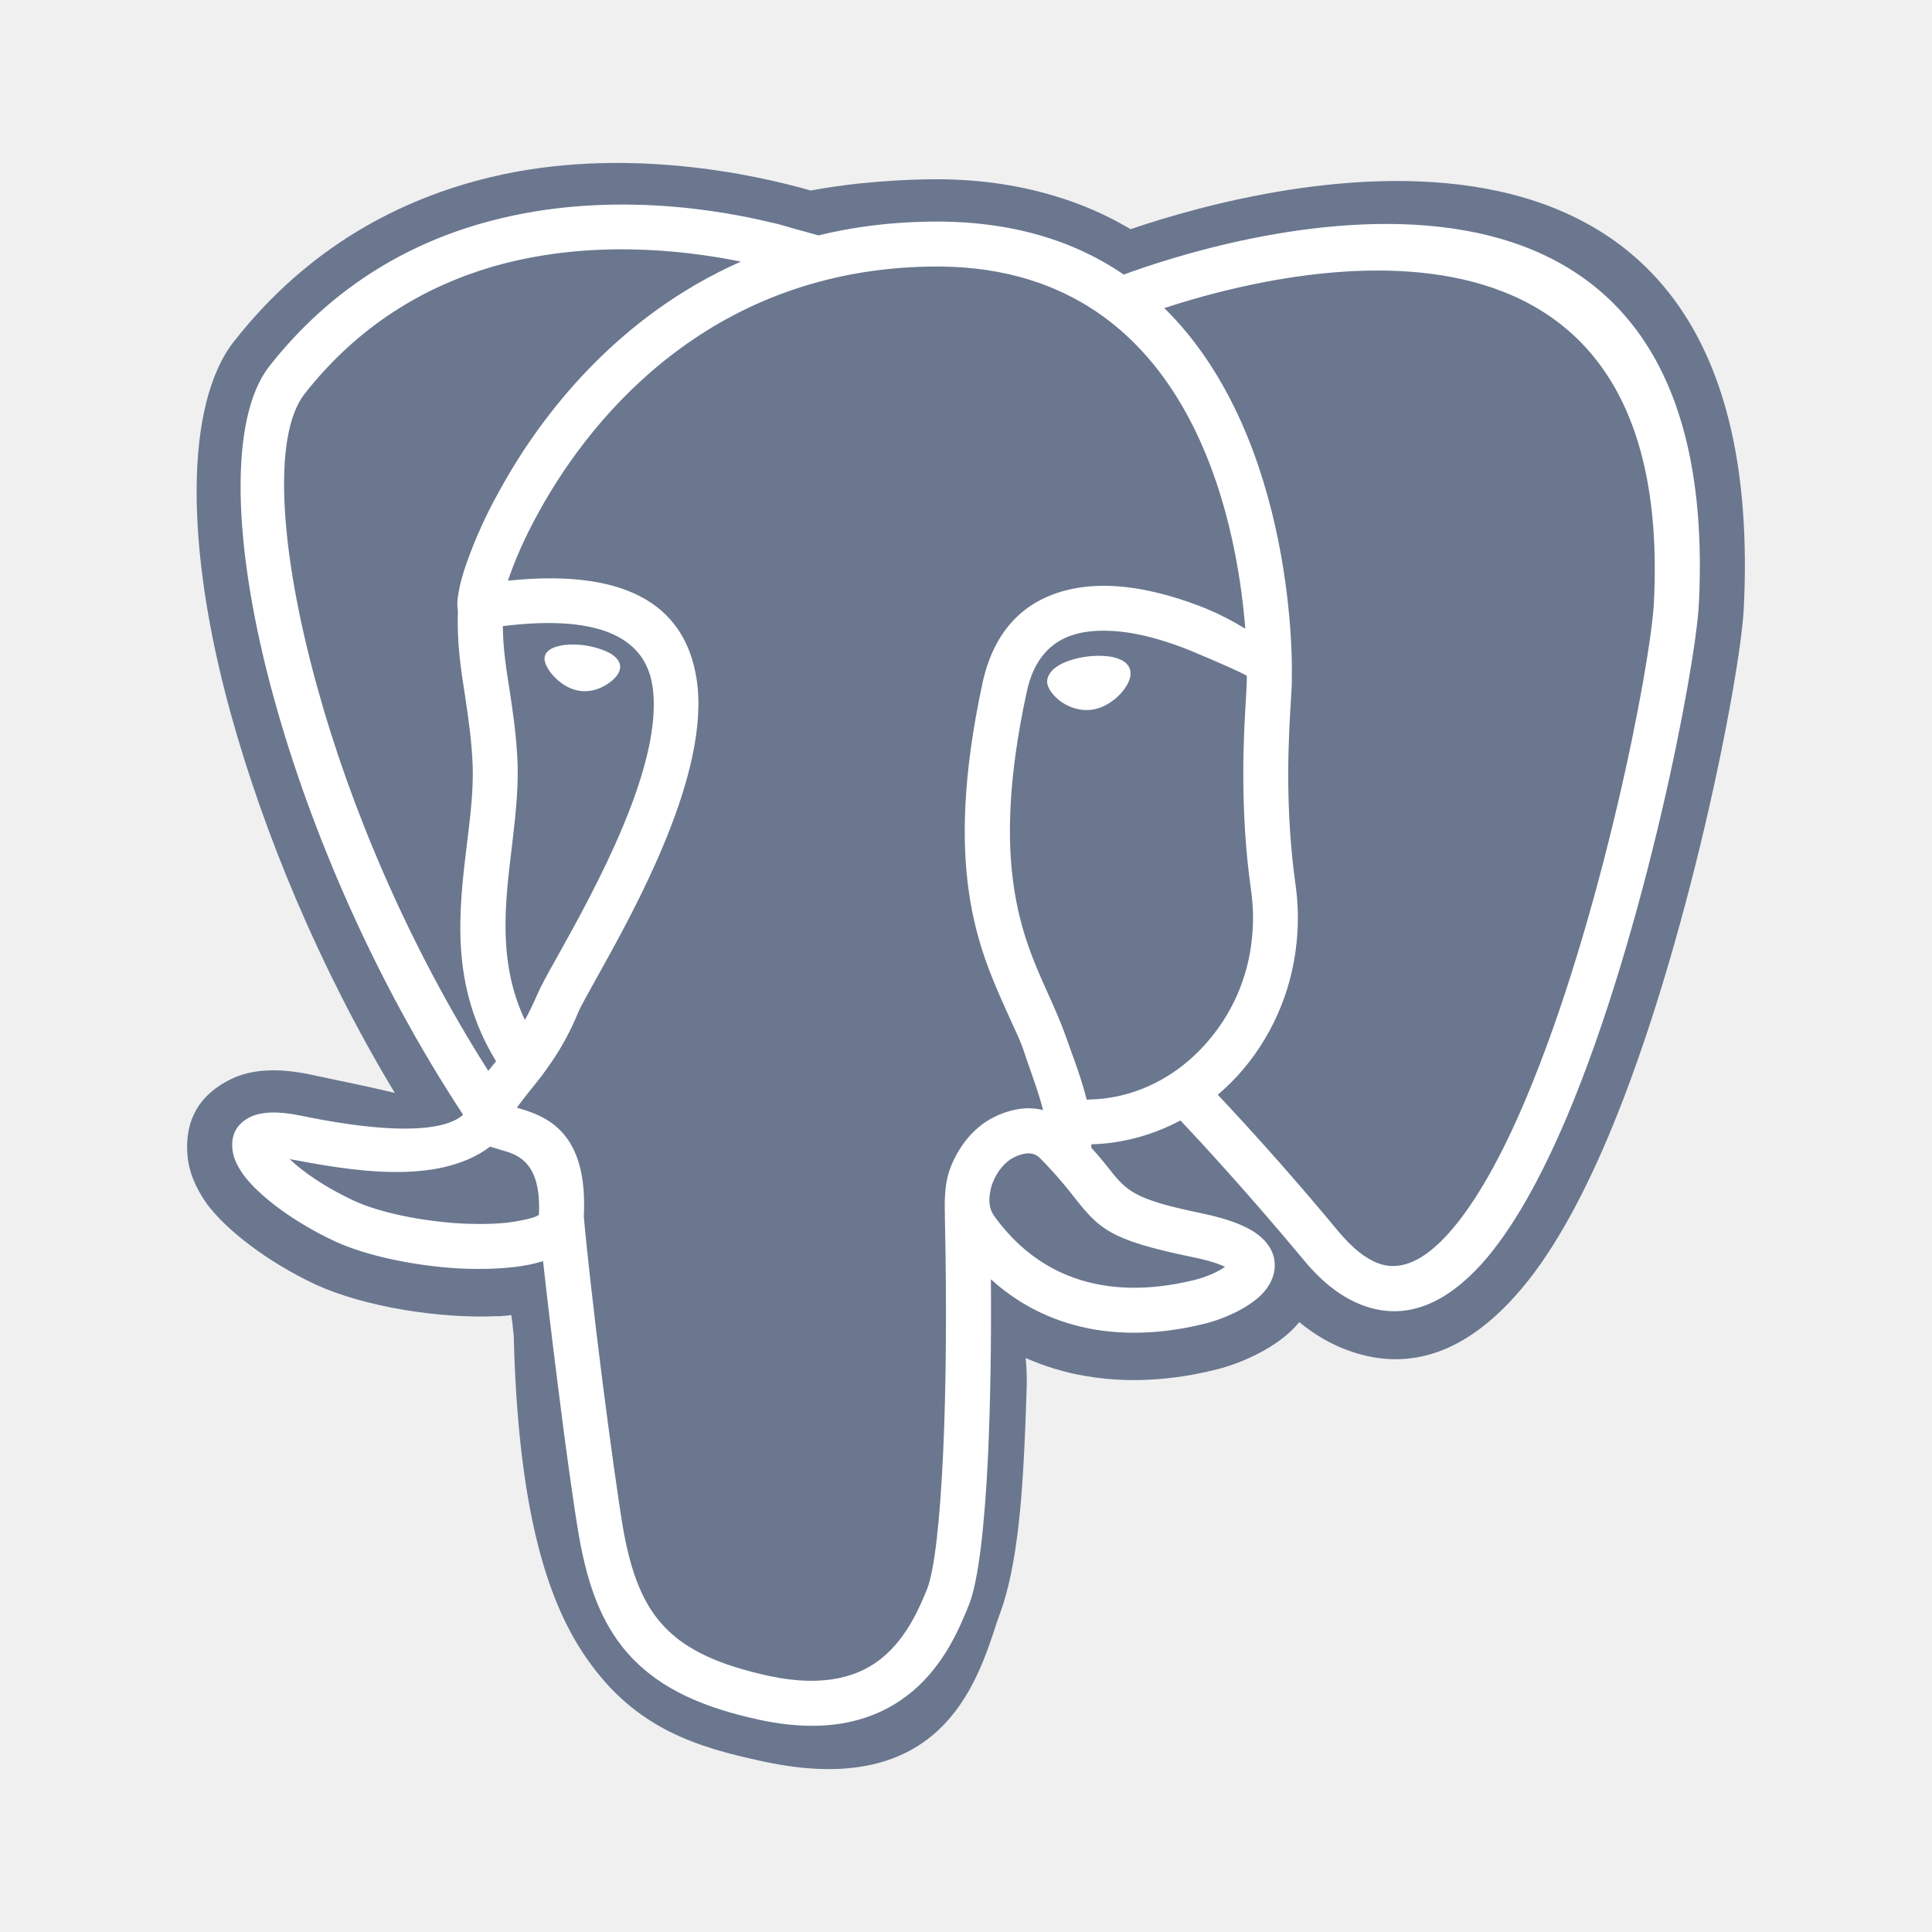
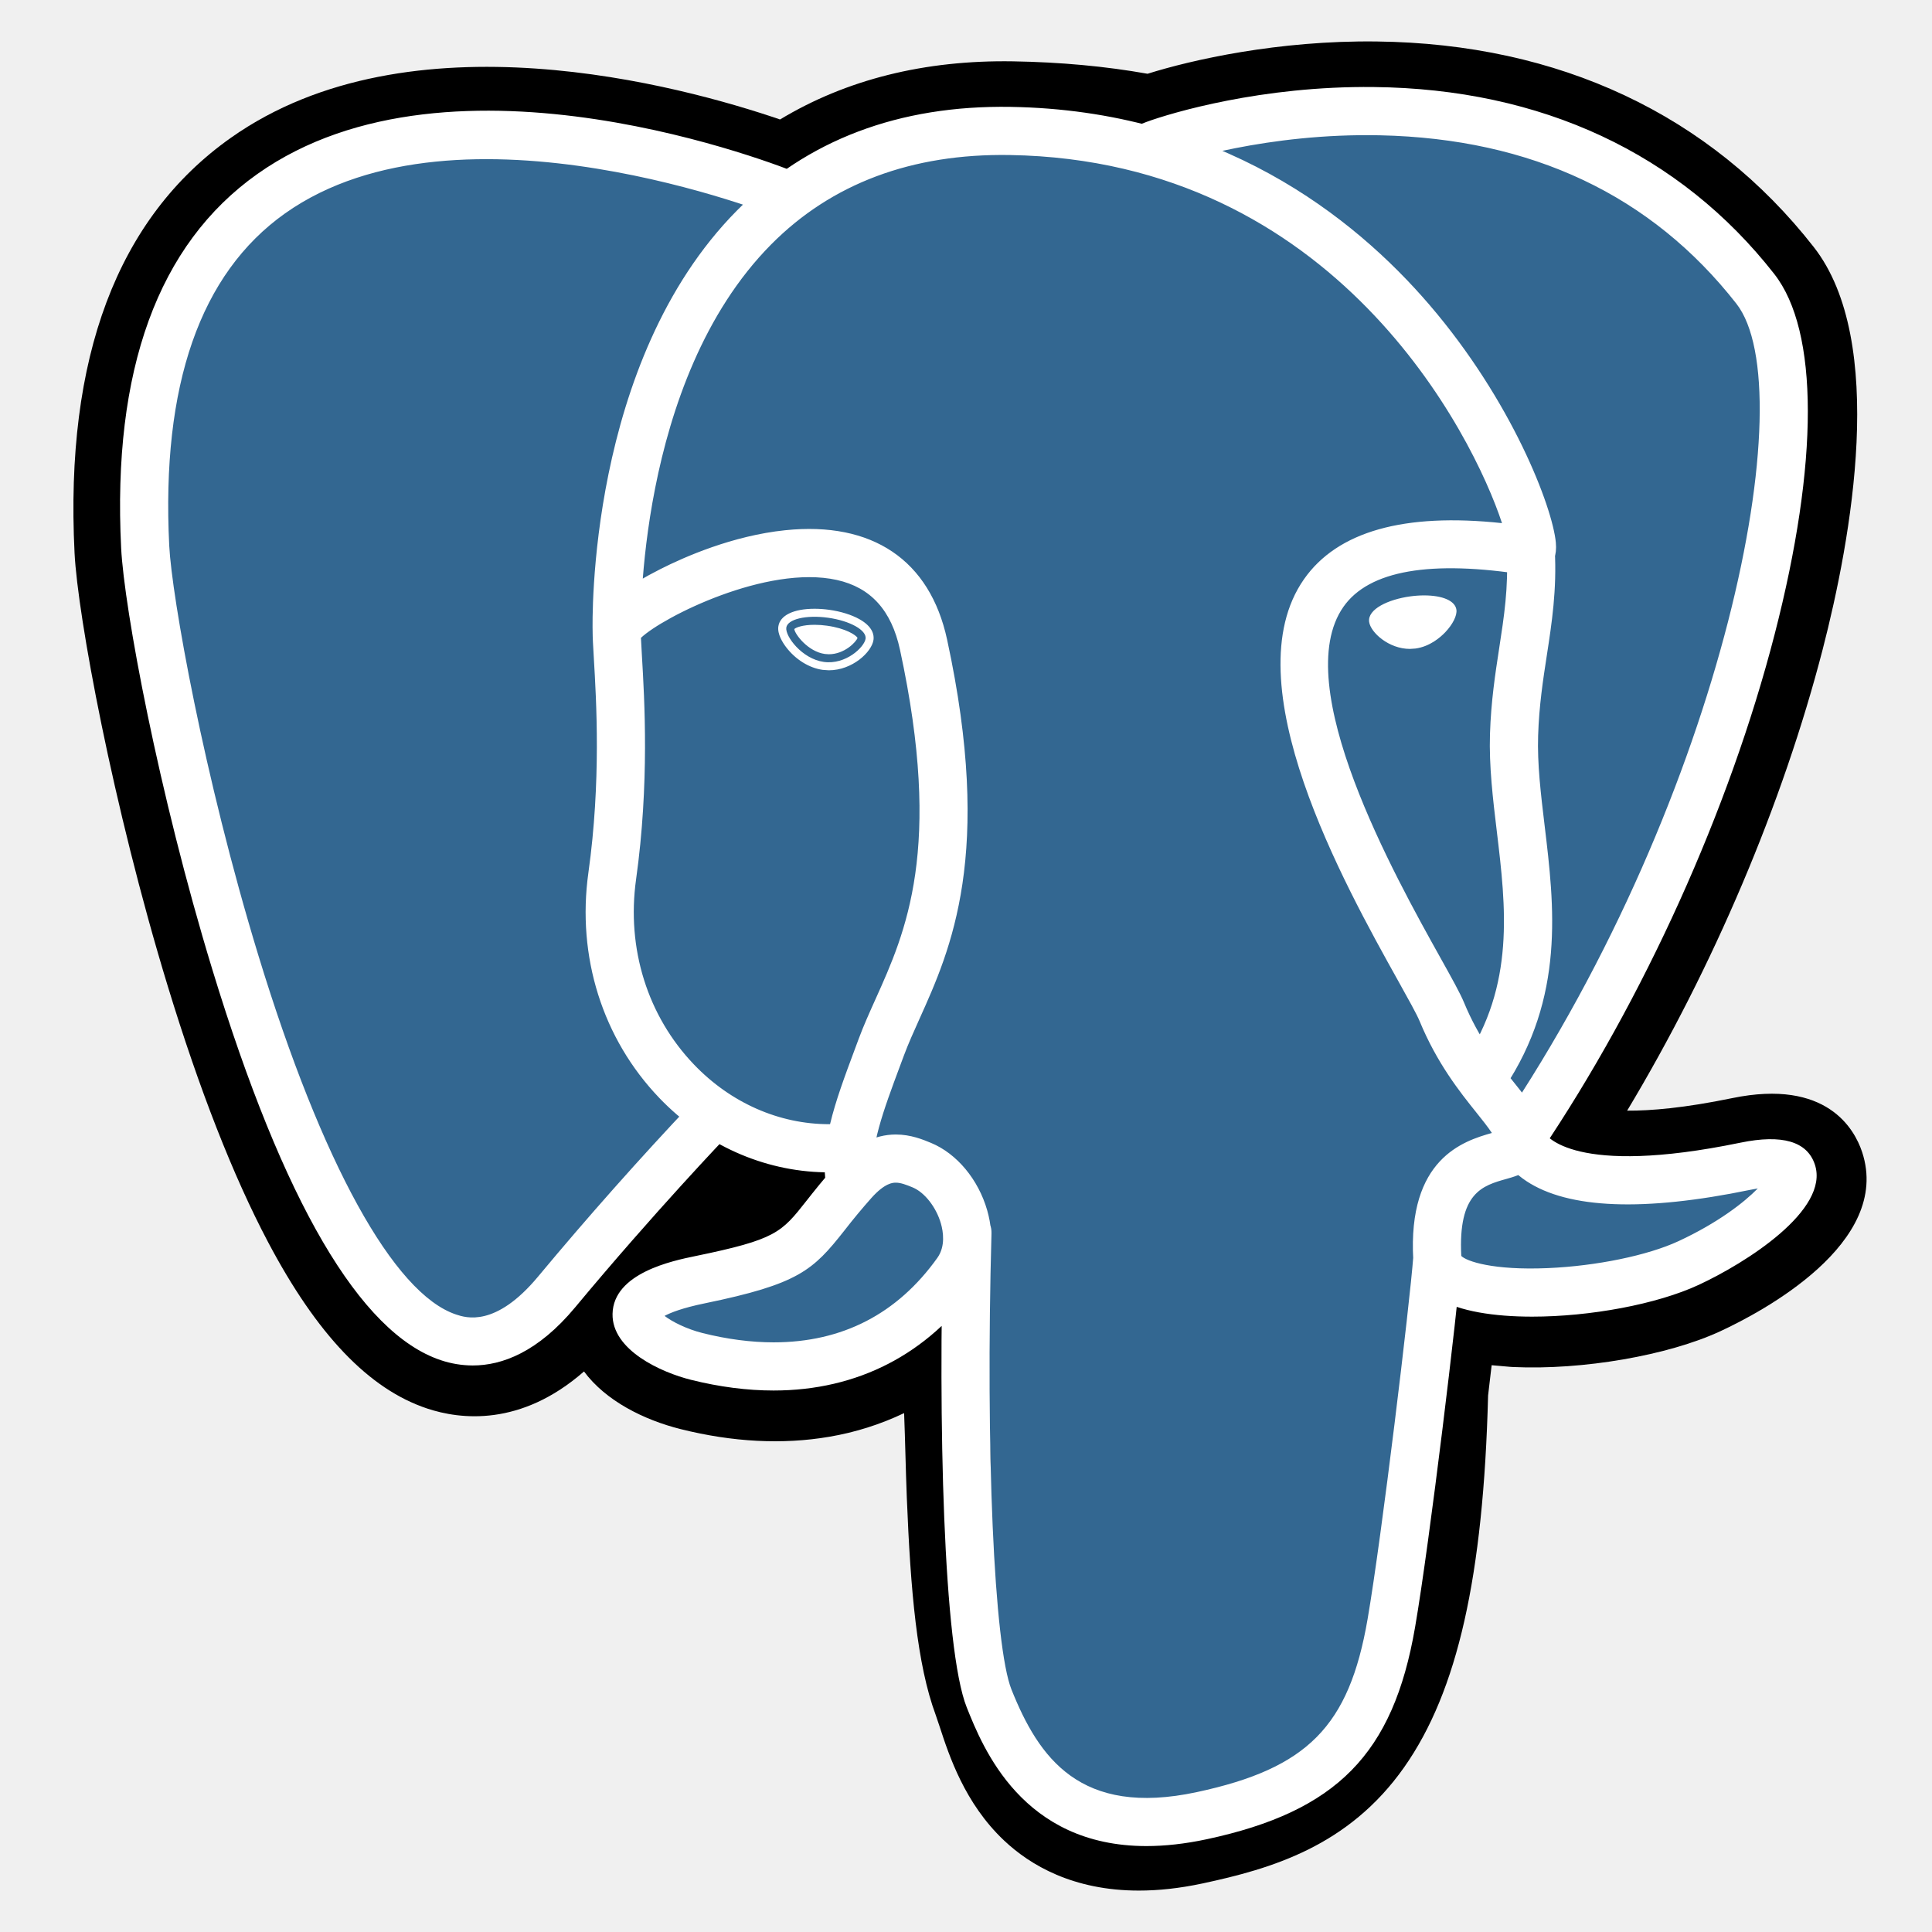
- <svg xmlns="http://www.w3.org/2000/svg" width="2500" height="2500" viewBox="0 0 192.756 192.756">
-   <g fill-rule="evenodd" clip-rule="evenodd">
-     <path fill="#fff" fill-opacity="0" d="M0 0h192.756v192.756H0V0z" />
-     <path d="M51.253 133.206c-.026-.26-.078-.622-.13-1.191-.052-.285-.078-.544-.104-.803l-1.114.104h-.285c-2.875.129-6.217-.104-9.429-.647-3.186-.544-6.268-1.399-8.651-2.487-4.896-2.279-9.014-5.517-10.905-8.081-1.14-1.605-1.839-3.289-1.943-4.999-.233-3.342 1.166-5.906 4.403-7.46 1.865-.907 4.43-1.14 7.719-.466 4.222.881 6.89 1.45 8.574 1.864-7.538-12.51-13.081-25.953-16.37-37.868-4.559-16.474-4.61-30.797.311-37.091 7.46-9.506 16.681-14.272 25.695-16.422 13.158-3.134 26.264-.259 31.859 1.347a67.046 67.046 0 0 1 4.818-.699c2.331-.233 4.637-.389 6.968-.415 4.585-.078 8.728.519 12.458 1.632a33.225 33.225 0 0 1 7.668 3.341c13.701-4.663 63.977-18.028 61.18 37.869-.336 6.683-5.568 33.802-13.494 52.606-2.746 6.502-5.854 12.148-9.326 15.981-4.791 5.336-10.309 7.693-16.576 5.439-1.684-.596-3.342-1.528-4.947-2.849-.26.311-.57.647-.881.932-1.891 1.788-4.947 3.187-7.355 3.782-2.875.726-7.668 1.58-13.004.674a24.9 24.9 0 0 1-6.061-1.813c.078.854.129 1.787.104 2.771-.053 1.398-.078 2.798-.129 3.781-.131 3.394-.311 6.761-.674 10.024-.389 3.419-.959 6.45-1.84 8.858-.129.337-.232.647-.361 1.01-2.047 6.32-5.725 17.562-23.183 13.832-6.786-1.45-12.822-3.289-17.665-10.231-4.222-5.983-6.916-15.593-7.33-32.325z" fill="#6a778f" />
-     <path d="M58.247 121.368c.44-8.495-3.756-10.023-6.683-10.853.311-.44.726-.958 1.191-1.554 1.502-1.839 3.394-4.223 4.921-7.926.233-.57.933-1.813 1.839-3.445 3.859-6.916 11.474-20.566 9.972-29.917-1.062-6.656-6.139-11.06-18.805-9.739.026-.129.078-.259.129-.389.596-1.709 1.554-3.963 2.953-6.475C59.309 40.995 71.353 26.931 92.8 26.594c25.875-.44 30.59 25.306 31.444 36.133a27.88 27.88 0 0 0-3.938-2.02c-2.174-.88-4.635-1.632-7.096-2.021-2.564-.388-5.154-.336-7.486.388-3.652 1.14-6.553 3.86-7.693 9.04-3.988 18.52-.414 26.498 2.385 32.74 2.047 4.507 1.197 2.584 2.482 6.199.469 1.317.881 2.557 1.168 3.695a6.18 6.18 0 0 0-.932-.155c-1.684-.155-3.652.518-5.025 1.502-1.476 1.062-2.667 2.72-3.341 4.559-.596 1.71-.518 3.342-.492 5.129.181 8.314.129 16.525-.181 23.208-.311 6.657-.855 11.63-1.58 13.495-.777 1.942-2.021 4.817-4.378 6.812-2.279 1.942-5.802 3.108-11.396 1.916-4.896-1.062-8.211-2.563-10.387-4.843-2.202-2.254-3.419-5.466-4.196-9.921-.544-3.264-1.321-8.962-2.047-14.608-.88-6.89-1.657-13.96-1.864-16.474zm60.792 4.068c-8.521-1.762-9.377-2.823-12.123-6.32a41.228 41.228 0 0 0-3.16-3.574 1.54 1.54 0 0 0-1.01-.467c-.621-.052-1.502.285-2.047.674-.725.518-1.346 1.399-1.709 2.383-.336 1.011-.467 2.254.182 3.16 3.186 4.43 7.098 6.294 10.75 6.916 3.703.647 7.199 0 9.299-.518 1.035-.26 2.227-.752 3.004-1.296-.621-.311-1.659-.648-3.186-.958zm2.461-16.215a22.985 22.985 0 0 0 1.969-1.891c3.236-3.549 5.412-8.211 5.904-13.417a23.585 23.585 0 0 0-.129-5.725c-1.088-7.796-.674-14.816-.441-18.468.053-.958.105-1.684.078-2.253.027-.181.621-23.622-12.717-36.729 12.043-3.963 50.975-13.469 48.85 29.321-.311 6.242-5.258 31.755-12.77 49.55-2.355 5.595-4.973 10.387-7.744 13.469-2.305 2.564-4.662 3.808-6.941 2.979-1.244-.441-2.59-1.477-4.016-3.187a292.666 292.666 0 0 0-12.043-13.649zM73.917 26.102c-12.2 5.388-19.867 15.152-24.063 22.82a45.98 45.98 0 0 0-3.264 7.149c-.777 2.175-1.062 3.885-.932 4.636 0 .078.025.156.025.233-.104 3.186.285 5.802.726 8.548.311 2.124.647 4.326.751 6.916.078 2.461-.233 5.051-.57 7.745-.829 6.864-1.709 14.168 2.901 21.731-.078.104-.156.208-.233.286-.181.232-.363.466-.544.673C40.762 94.328 34.96 80.574 31.645 68.53c-3.833-13.857-4.429-25.151-1.269-29.217 5.465-6.968 12.147-10.775 18.805-12.718 9.454-2.721 18.882-1.685 24.736-.493zM124.4 67.441c0 .673-.053 1.347-.078 2.02-.232 3.756-.674 11.035.492 19.349.232 1.606.26 3.186.104 4.688a18.475 18.475 0 0 1-4.766 10.801c-2.564 2.823-5.957 4.739-9.688 5.258-.674.104-1.373.129-2.047.155-.338-1.371-.811-2.791-1.352-4.277-.744-2.047-.949-2.878-2.559-6.42-2.539-5.647-5.775-12.847-2.072-29.969.699-3.315 2.461-5.025 4.611-5.698 1.631-.519 3.547-.519 5.516-.233 2.072.311 4.17.984 6.061 1.735 3.267 1.348 5.753 2.487 5.778 2.591zm-13.287-1.865c-1.652-.354-3.9-.05-5.389.751-.854.492-1.32 1.14-1.242 1.839.076.544.621 1.321 1.449 1.891.777.518 1.84.907 2.979.751h.027c1.113-.155 2.098-.803 2.797-1.528.676-.725 1.098-1.507 1.061-2.18s-.529-1.236-1.682-1.524zm-60.947-3.108c10.257-1.27 14.22 1.528 14.919 5.906 1.244 7.822-5.854 20.566-9.479 27.067-.984 1.736-1.71 3.083-2.047 3.885-.388.881-.777 1.71-1.191 2.435-2.693-5.698-1.994-11.552-1.321-17.095.337-2.875.673-5.673.596-8.393-.104-2.823-.467-5.18-.803-7.434-.338-2.097-.649-4.118-.674-6.371zm-1.27 51.933c.337.104.726.207 1.114.336 1.554.441 4.015 1.114 3.756 6.45-.208.207-.881.414-1.891.596-1.58.337-3.678.389-5.906.284-3.885-.232-8.029-1.062-10.672-2.278-2.72-1.27-4.999-2.798-6.397-4.145 5.836 1.087 14.702 2.754 19.996-1.243zm5.439-48.825c-.078.466.311 1.269.958 1.943.784.815 1.694 1.312 2.658 1.42.75.084 1.533-.067 2.315-.488.921-.511 1.596-1.206 1.608-1.905.008-.478-.293-.958-1.039-1.385-.622-.337-1.502-.622-2.487-.777-.984-.13-1.917-.104-2.616.078-.801.182-1.318.57-1.397 1.114zm-8.132 45.639c-1.036.985-4.533 2.513-16.267.078-2.279-.466-3.885-.362-4.921.13-1.347.647-1.943 1.709-1.839 3.107.052.855.44 1.735 1.088 2.643 1.503 2.072 4.947 4.714 9.169 6.683 3.134 1.45 7.926 2.435 12.304 2.694 2.564.129 5.025.025 7.019-.363.492-.104.984-.233 1.425-.362.362 3.289.907 7.899 1.502 12.562.726 5.854 1.529 11.656 2.072 14.816.933 5.361 2.486 9.299 5.362 12.277s6.89 4.869 12.692 6.113c7.252 1.554 12.019-.155 15.23-2.85 3.16-2.668 4.662-6.217 5.621-8.6.958-2.356 1.581-7.873 1.917-14.945.232-5.154.336-11.241.285-17.562 3.264 2.953 6.863 4.403 10.283 5 4.531.776 8.676.025 11.162-.597 1.814-.466 4.068-1.477 5.389-2.72.777-.726 1.295-1.579 1.451-2.563.154-1.141-.182-2.254-1.244-3.238-1.01-.959-2.875-1.813-5.982-2.461-6.891-1.424-7.512-2.201-9.48-4.714a37.807 37.807 0 0 0-1.58-1.865c.025-.104.025-.207.025-.311a20.077 20.077 0 0 0 2.201-.182 20.118 20.118 0 0 0 6.684-2.201c1.865 1.969 6.863 7.382 12.33 13.961 1.941 2.357 3.963 3.808 5.982 4.533 4.273 1.528 8.186-.259 11.76-4.196 3.107-3.471 5.957-8.678 8.521-14.738 7.719-18.287 12.795-44.629 13.133-51.079 2.641-53.047-49.137-35.926-57.373-32.87-4.896-3.341-11.217-5.413-19.401-5.284-3.963.051-7.667.543-11.06 1.373-1.632-.44-3.937-1.088-4.067-1.14-.311-.078-.673-.155-1.14-.259-6.087-1.425-17.225-3.03-28.518.233-7.459 2.15-14.945 6.424-21.084 14.246-4.041 5.18-3.704 17.976.492 33.154 3.6 13.057 10.024 28.08 18.857 41.497z" fill="#fff" />
-   </g>
+ <svg xmlns="http://www.w3.org/2000/svg" viewBox="0 0 128 128">
+   <path d="M93.809 92.112c.785-6.533.55-7.492 5.416-6.433l1.235.108c3.742.17 8.637-.602 11.513-1.938 6.191-2.873 9.861-7.668 3.758-6.409-13.924 2.873-14.881-1.842-14.881-1.842 14.703-21.815 20.849-49.508 15.543-56.287-14.47-18.489-39.517-9.746-39.936-9.52l-.134.025c-2.751-.571-5.83-.912-9.289-.968-6.301-.104-11.082 1.652-14.709 4.402 0 0-44.683-18.409-42.604 23.151.442 8.841 12.672 66.898 27.26 49.362 5.332-6.412 10.484-11.834 10.484-11.834 2.558 1.699 5.622 2.567 8.834 2.255l.249-.212c-.078.796-.044 1.575.099 2.497-3.757 4.199-2.653 4.936-10.166 6.482-7.602 1.566-3.136 4.355-.221 5.084 3.535.884 11.712 2.136 17.238-5.598l-.22.882c1.474 1.18 1.375 8.477 1.583 13.69.209 5.214.558 10.079 1.621 12.948 1.063 2.868 2.317 10.256 12.191 8.14 8.252-1.764 14.561-4.309 15.136-27.985" />
+   <path d="M75.458 125.256c-4.367 0-7.211-1.689-8.938-3.32-2.607-2.46-3.641-5.629-4.259-7.522l-.267-.79c-1.244-3.358-1.666-8.193-1.916-14.419-.038-.935-.064-1.898-.093-2.919-.021-.747-.047-1.684-.085-2.664a18.8 18.8 0 01-4.962 1.568c-3.079.526-6.389.356-9.84-.507-2.435-.609-4.965-1.871-6.407-3.82-4.203 3.681-8.212 3.182-10.396 2.453-3.853-1.285-7.301-4.896-10.542-11.037-2.309-4.375-4.542-10.075-6.638-16.943-3.65-11.96-5.969-24.557-6.175-28.693C4.292 23.698 7.777 14.44 15.296 9.129 27.157.751 45.128 5.678 51.68 7.915c4.402-2.653 9.581-3.944 15.433-3.851 3.143.051 6.136.327 8.916.823 2.9-.912 8.628-2.221 15.185-2.139 12.081.144 22.092 4.852 28.949 13.615 4.894 6.252 2.474 19.381.597 26.651-2.642 10.226-7.271 21.102-12.957 30.57 1.544.011 3.781-.174 6.961-.831 6.274-1.295 8.109 2.069 8.607 3.575 1.995 6.042-6.677 10.608-9.382 11.864-3.466 1.609-9.117 2.589-13.745 2.377l-.202-.013-1.216-.107-.12 1.014-.116.991c-.311 11.999-2.025 19.598-5.552 24.619-3.697 5.264-8.835 6.739-13.361 7.709-1.544.33-2.947.474-4.219.474zm-9.19-43.671c2.819 2.256 3.066 6.501 3.287 14.434.028.99.054 1.927.089 2.802.106 2.65.355 8.855 1.327 11.477.137.371.26.747.39 1.146 1.083 3.316 1.626 4.979 6.309 3.978 3.931-.843 5.952-1.599 7.534-3.851 2.299-3.274 3.585-9.86 3.821-19.575l4.783.116-4.75-.57.14-1.186c.455-3.91.783-6.734 3.396-8.602 2.097-1.498 4.486-1.353 6.389-1.01-2.091-1.58-2.669-3.433-2.823-4.193l-.399-1.965 1.121-1.663c6.457-9.58 11.781-21.354 14.609-32.304 2.906-11.251 2.02-17.226 1.134-18.356-11.729-14.987-32.068-8.799-34.192-8.097l-.359.194-1.8.335-.922-.191c-2.542-.528-5.366-.82-8.393-.869-4.756-.08-8.593 1.044-11.739 3.431l-2.183 1.655-2.533-1.043c-5.412-2.213-21.308-6.662-29.696-.721-4.656 3.298-6.777 9.76-6.305 19.207.156 3.119 2.275 14.926 5.771 26.377 4.831 15.825 9.221 21.082 11.054 21.693.32.108 1.15-.537 1.976-1.529a270.708 270.708 0 0110.694-12.07l2.77-2.915 3.349 2.225c1.35.897 2.839 1.406 4.368 1.502l7.987-6.812-1.157 11.808c-.026.265-.039.626.065 1.296l.348 2.238-1.51 1.688-.174.196 4.388 2.025 1.836-2.301z" />
+   <path fill="#336791" d="M115.731 77.44c-13.925 2.873-14.882-1.842-14.882-1.842 14.703-21.816 20.849-49.51 15.545-56.287C101.924.823 76.875 9.566 76.457 9.793l-.135.024c-2.751-.571-5.83-.911-9.291-.967-6.301-.103-11.08 1.652-14.707 4.402 0 0-44.684-18.408-42.606 23.151.442 8.842 12.672 66.899 27.26 49.363 5.332-6.412 10.483-11.834 10.483-11.834 2.559 1.699 5.622 2.567 8.833 2.255l.25-.212c-.078.796-.042 1.575.1 2.497-3.758 4.199-2.654 4.936-10.167 6.482-7.602 1.566-3.136 4.355-.22 5.084 3.534.884 11.712 2.136 17.237-5.598l-.221.882c1.473 1.18 2.507 7.672 2.334 13.557-.174 5.885-.29 9.926.871 13.082 1.16 3.156 2.316 10.256 12.192 8.14 8.252-1.768 12.528-6.351 13.124-13.995.422-5.435 1.377-4.631 1.438-9.49l.767-2.3c.884-7.367.14-9.743 5.225-8.638l1.235.108c3.742.17 8.639-.602 11.514-1.938 6.19-2.871 9.861-7.667 3.758-6.408z" />
+   <path fill="#fff" d="M75.957 122.307c-8.232 0-10.84-6.519-11.907-9.185-1.562-3.907-1.899-19.069-1.551-31.503a1.59 1.59 0 011.64-1.55 1.594 1.594 0 011.55 1.639c-.401 14.341.168 27.337 1.324 30.229 1.804 4.509 4.54 8.453 12.275 6.796 7.343-1.575 10.093-4.359 11.318-11.46.94-5.449 2.799-20.951 3.028-24.01a1.593 1.593 0 011.71-1.472 1.597 1.597 0 011.472 1.71c-.239 3.185-2.089 18.657-3.065 24.315-1.446 8.387-5.185 12.191-13.794 14.037-1.463.313-2.792.453-4 .454zM31.321 90.466a6.71 6.71 0 01-2.116-.35c-5.347-1.784-10.44-10.492-15.138-25.885-3.576-11.717-5.842-23.947-6.041-27.922-.589-11.784 2.445-20.121 9.02-24.778 13.007-9.216 34.888-.44 35.813-.062a1.596 1.596 0 01-1.207 2.955c-.211-.086-21.193-8.492-32.768-.285-5.622 3.986-8.203 11.392-7.672 22.011.167 3.349 2.284 15.285 5.906 27.149 4.194 13.742 8.967 22.413 13.096 23.79.648.216 2.62.873 5.439-2.517A245.272 245.272 0 0145.88 73.046a1.596 1.596 0 012.304 2.208c-.048.05-4.847 5.067-10.077 11.359-2.477 2.979-4.851 3.853-6.786 3.853zm69.429-13.445a1.596 1.596 0 01-1.322-2.487c14.863-22.055 20.08-48.704 15.612-54.414-5.624-7.186-13.565-10.939-23.604-11.156-7.433-.16-13.341 1.738-14.307 2.069l-.243.099c-.971.305-1.716-.227-1.997-.849a1.6 1.6 0 01.631-2.025c.046-.027.192-.089.429-.176l-.021.006.021-.007c1.641-.601 7.639-2.4 15.068-2.315 11.108.118 20.284 4.401 26.534 12.388 2.957 3.779 2.964 12.485.019 23.887-3.002 11.625-8.651 24.118-15.497 34.277-.306.457-.81.703-1.323.703zm.76 10.21c-2.538 0-4.813-.358-6.175-1.174-1.4-.839-1.667-1.979-1.702-2.584-.382-6.71 3.32-7.878 5.208-8.411-.263-.398-.637-.866-1.024-1.349-1.101-1.376-2.609-3.26-3.771-6.078-.182-.44-.752-1.463-1.412-2.648-3.579-6.418-11.026-19.773-6.242-26.612 2.214-3.165 6.623-4.411 13.119-3.716C97.6 28.837 88.5 10.625 66.907 10.271c-6.494-.108-11.82 1.889-15.822 5.93-8.96 9.049-8.636 25.422-8.631 25.586a1.595 1.595 0 11-3.19.084c-.02-.727-.354-17.909 9.554-27.916C53.455 9.272 59.559 6.96 66.96 7.081c13.814.227 22.706 7.25 27.732 13.101 5.479 6.377 8.165 13.411 8.386 15.759.165 1.746-1.088 2.095-1.341 2.147l-.576.013c-6.375-1.021-10.465-.312-12.156 2.104-3.639 5.201 3.406 17.834 6.414 23.229.768 1.376 1.322 2.371 1.576 2.985.988 2.396 2.277 4.006 3.312 5.3.911 1.138 1.7 2.125 1.982 3.283.131.23 1.99 2.98 13.021.703 2.765-.57 4.423-.083 4.93 1.45.997 3.015-4.597 6.532-7.694 7.97-2.775 1.29-7.204 2.106-11.036 2.106zm-4.696-4.021c.35.353 2.101.962 5.727.806 3.224-.138 6.624-.839 8.664-1.786 2.609-1.212 4.351-2.567 5.253-3.492l-.5.092c-7.053 1.456-12.042 1.262-14.828-.577a6.162 6.162 0 01-.54-.401c-.302.119-.581.197-.78.253-1.58.443-3.214.902-2.996 5.105zm-45.562 8.915c-1.752 0-3.596-.239-5.479-.71-1.951-.488-5.24-1.957-5.19-4.37.057-2.707 3.994-3.519 5.476-3.824 5.354-1.103 5.703-1.545 7.376-3.67.488-.619 1.095-1.39 1.923-2.314 1.229-1.376 2.572-2.073 3.992-2.073.989 0 1.8.335 2.336.558 1.708.708 3.133 2.42 3.719 4.467.529 1.847.276 3.625-.71 5.006-3.237 4.533-7.886 6.93-13.443 6.93zm-7.222-4.943c.481.372 1.445.869 2.518 1.137 1.631.408 3.213.615 4.705.615 4.546 0 8.196-1.882 10.847-5.594.553-.774.387-1.757.239-2.274-.31-1.083-1.08-2.068-1.873-2.397-.43-.178-.787-.314-1.115-.314-.176 0-.712 0-1.614 1.009a41.146 41.146 0 00-1.794 2.162c-2.084 2.646-3.039 3.544-9.239 4.821-1.513.31-2.289.626-2.674.835zm12.269-7.36a1.596 1.596 0 01-1.575-1.354 8.218 8.218 0 01-.08-.799c-4.064-.076-7.985-1.82-10.962-4.926-3.764-3.927-5.477-9.368-4.699-14.927.845-6.037.529-11.366.359-14.229-.047-.796-.081-1.371-.079-1.769.003-.505.013-1.844 4.489-4.113 1.592-.807 4.784-2.215 8.271-2.576 5.777-.597 9.585 1.976 10.725 7.246 3.077 14.228.244 20.521-1.825 25.117-.385.856-.749 1.664-1.04 2.447l-.257.69c-1.093 2.931-2.038 5.463-1.748 7.354a1.595 1.595 0 01-1.335 1.819l-.244.02zM42.464 42.26l.062 1.139c.176 2.974.504 8.508-.384 14.86-.641 4.585.759 9.06 3.843 12.276 2.437 2.542 5.644 3.945 8.94 3.945h.068c.369-1.555.982-3.197 1.642-4.966l.255-.686c.329-.884.714-1.74 1.122-2.646 1.991-4.424 4.47-9.931 1.615-23.132-.565-2.615-1.936-4.128-4.189-4.627-4.628-1.022-11.525 2.459-12.974 3.837zm9.63-.677c-.08.564 1.033 2.07 2.485 2.271 1.449.203 2.689-.975 2.768-1.539.079-.564-1.033-1.186-2.485-1.388-1.451-.202-2.691.092-2.768.656zm2.818 2.826l-.407-.028c-.9-.125-1.81-.692-2.433-1.518-.219-.29-.576-.852-.505-1.354.101-.736.999-1.177 2.4-1.177.313 0 .639.023.967.069.766.106 1.477.327 2.002.62.91.508.977 1.075.936 1.368-.112.813-1.405 2.02-2.96 2.02zm-2.289-2.732c.045.348.907 1.496 2.029 1.651l.261.018c1.036 0 1.81-.815 1.901-1.082-.096-.182-.762-.634-2.025-.81a5.823 5.823 0 00-.821-.059c-.812 0-1.243.183-1.345.282zm43.605-1.245c.079.564-1.033 2.07-2.484 2.272-1.45.202-2.691-.975-2.771-1.539-.076-.564 1.036-1.187 2.486-1.388 1.45-.203 2.689.092 2.769.655zm-2.819 2.56c-1.396 0-2.601-1.086-2.7-1.791-.115-.846 1.278-1.489 2.712-1.688.316-.044.629-.066.93-.066 1.238 0 2.058.363 2.14.949.053.379-.238.964-.739 1.492-.331.347-1.026.948-1.973 1.079l-.37.025zm.943-3.013c-.276 0-.564.021-.856.061-1.441.201-2.301.779-2.259 1.089.048.341.968 1.332 2.173 1.332l.297-.021c.787-.109 1.378-.623 1.66-.919.443-.465.619-.903.598-1.052-.028-.198-.56-.49-1.613-.49zm3.965 32.843a1.594 1.594 0 01-1.324-2.483c3.398-5.075 2.776-10.25 2.175-15.255-.257-2.132-.521-4.337-.453-6.453.07-2.177.347-3.973.614-5.71.317-2.058.617-4.002.493-6.31a1.595 1.595 0 113.186-.172c.142 2.638-.197 4.838-.525 6.967-.253 1.643-.515 3.342-.578 5.327-.061 1.874.178 3.864.431 5.97.64 5.322 1.365 11.354-2.691 17.411a1.596 1.596 0 01-1.328.708z" />
</svg>
